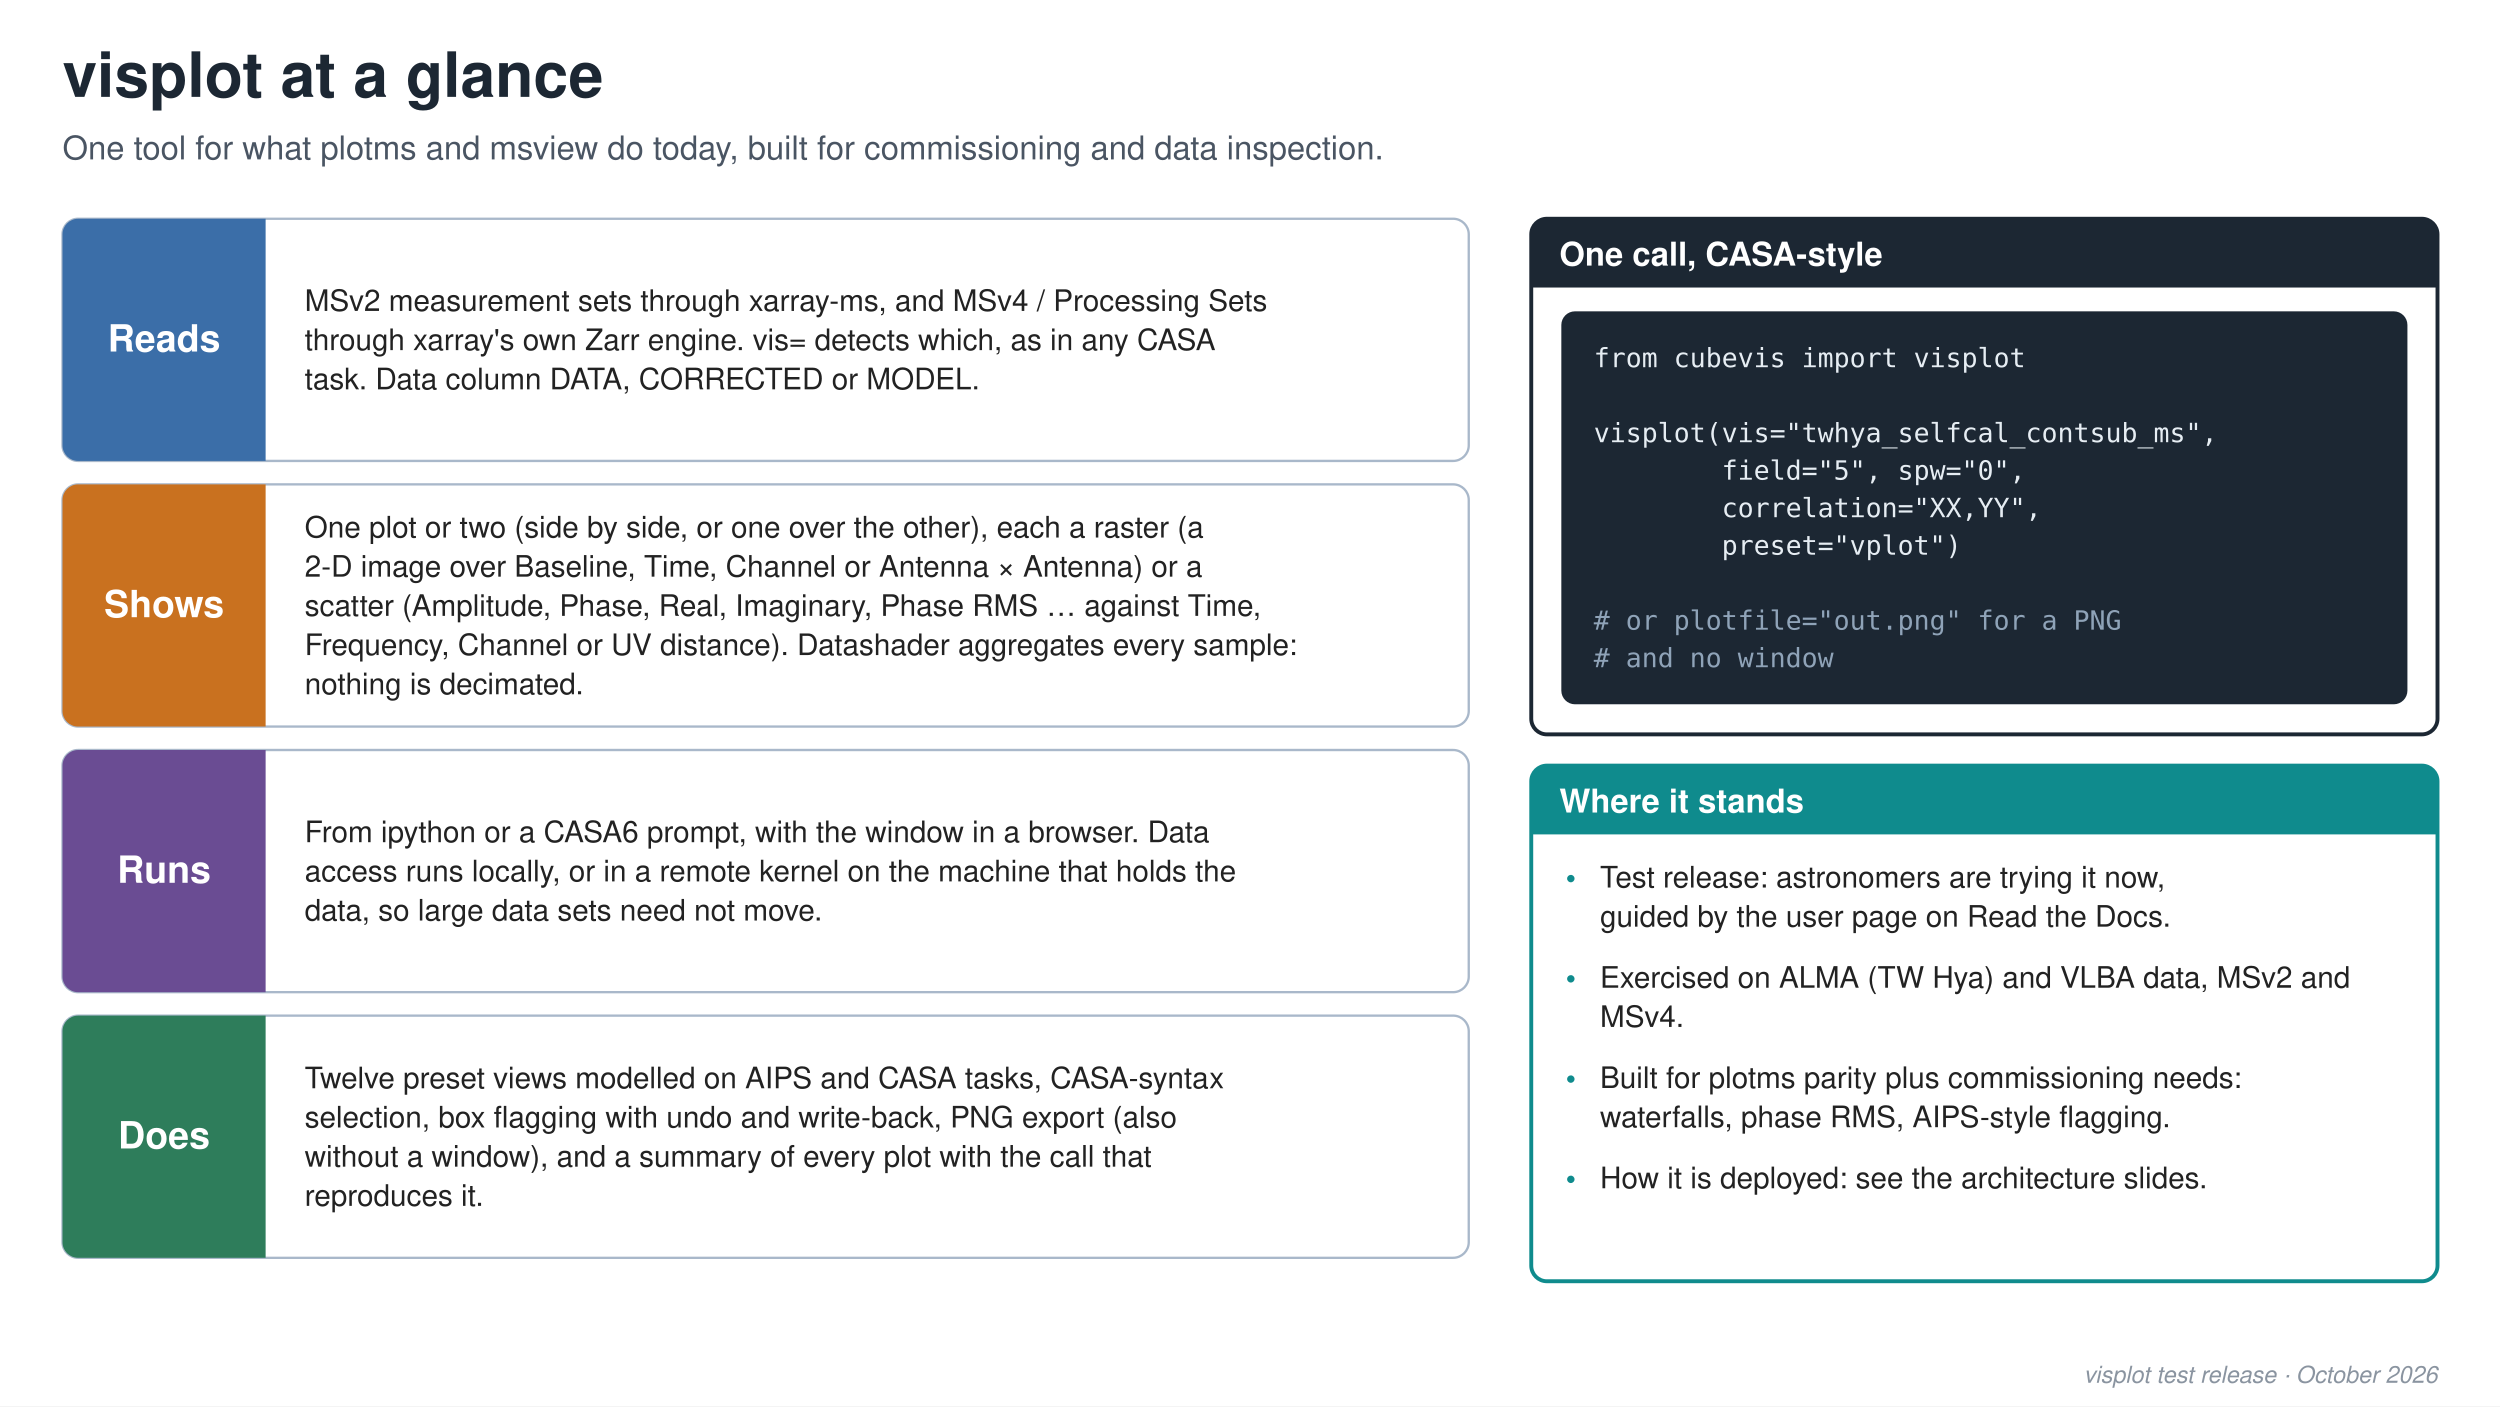
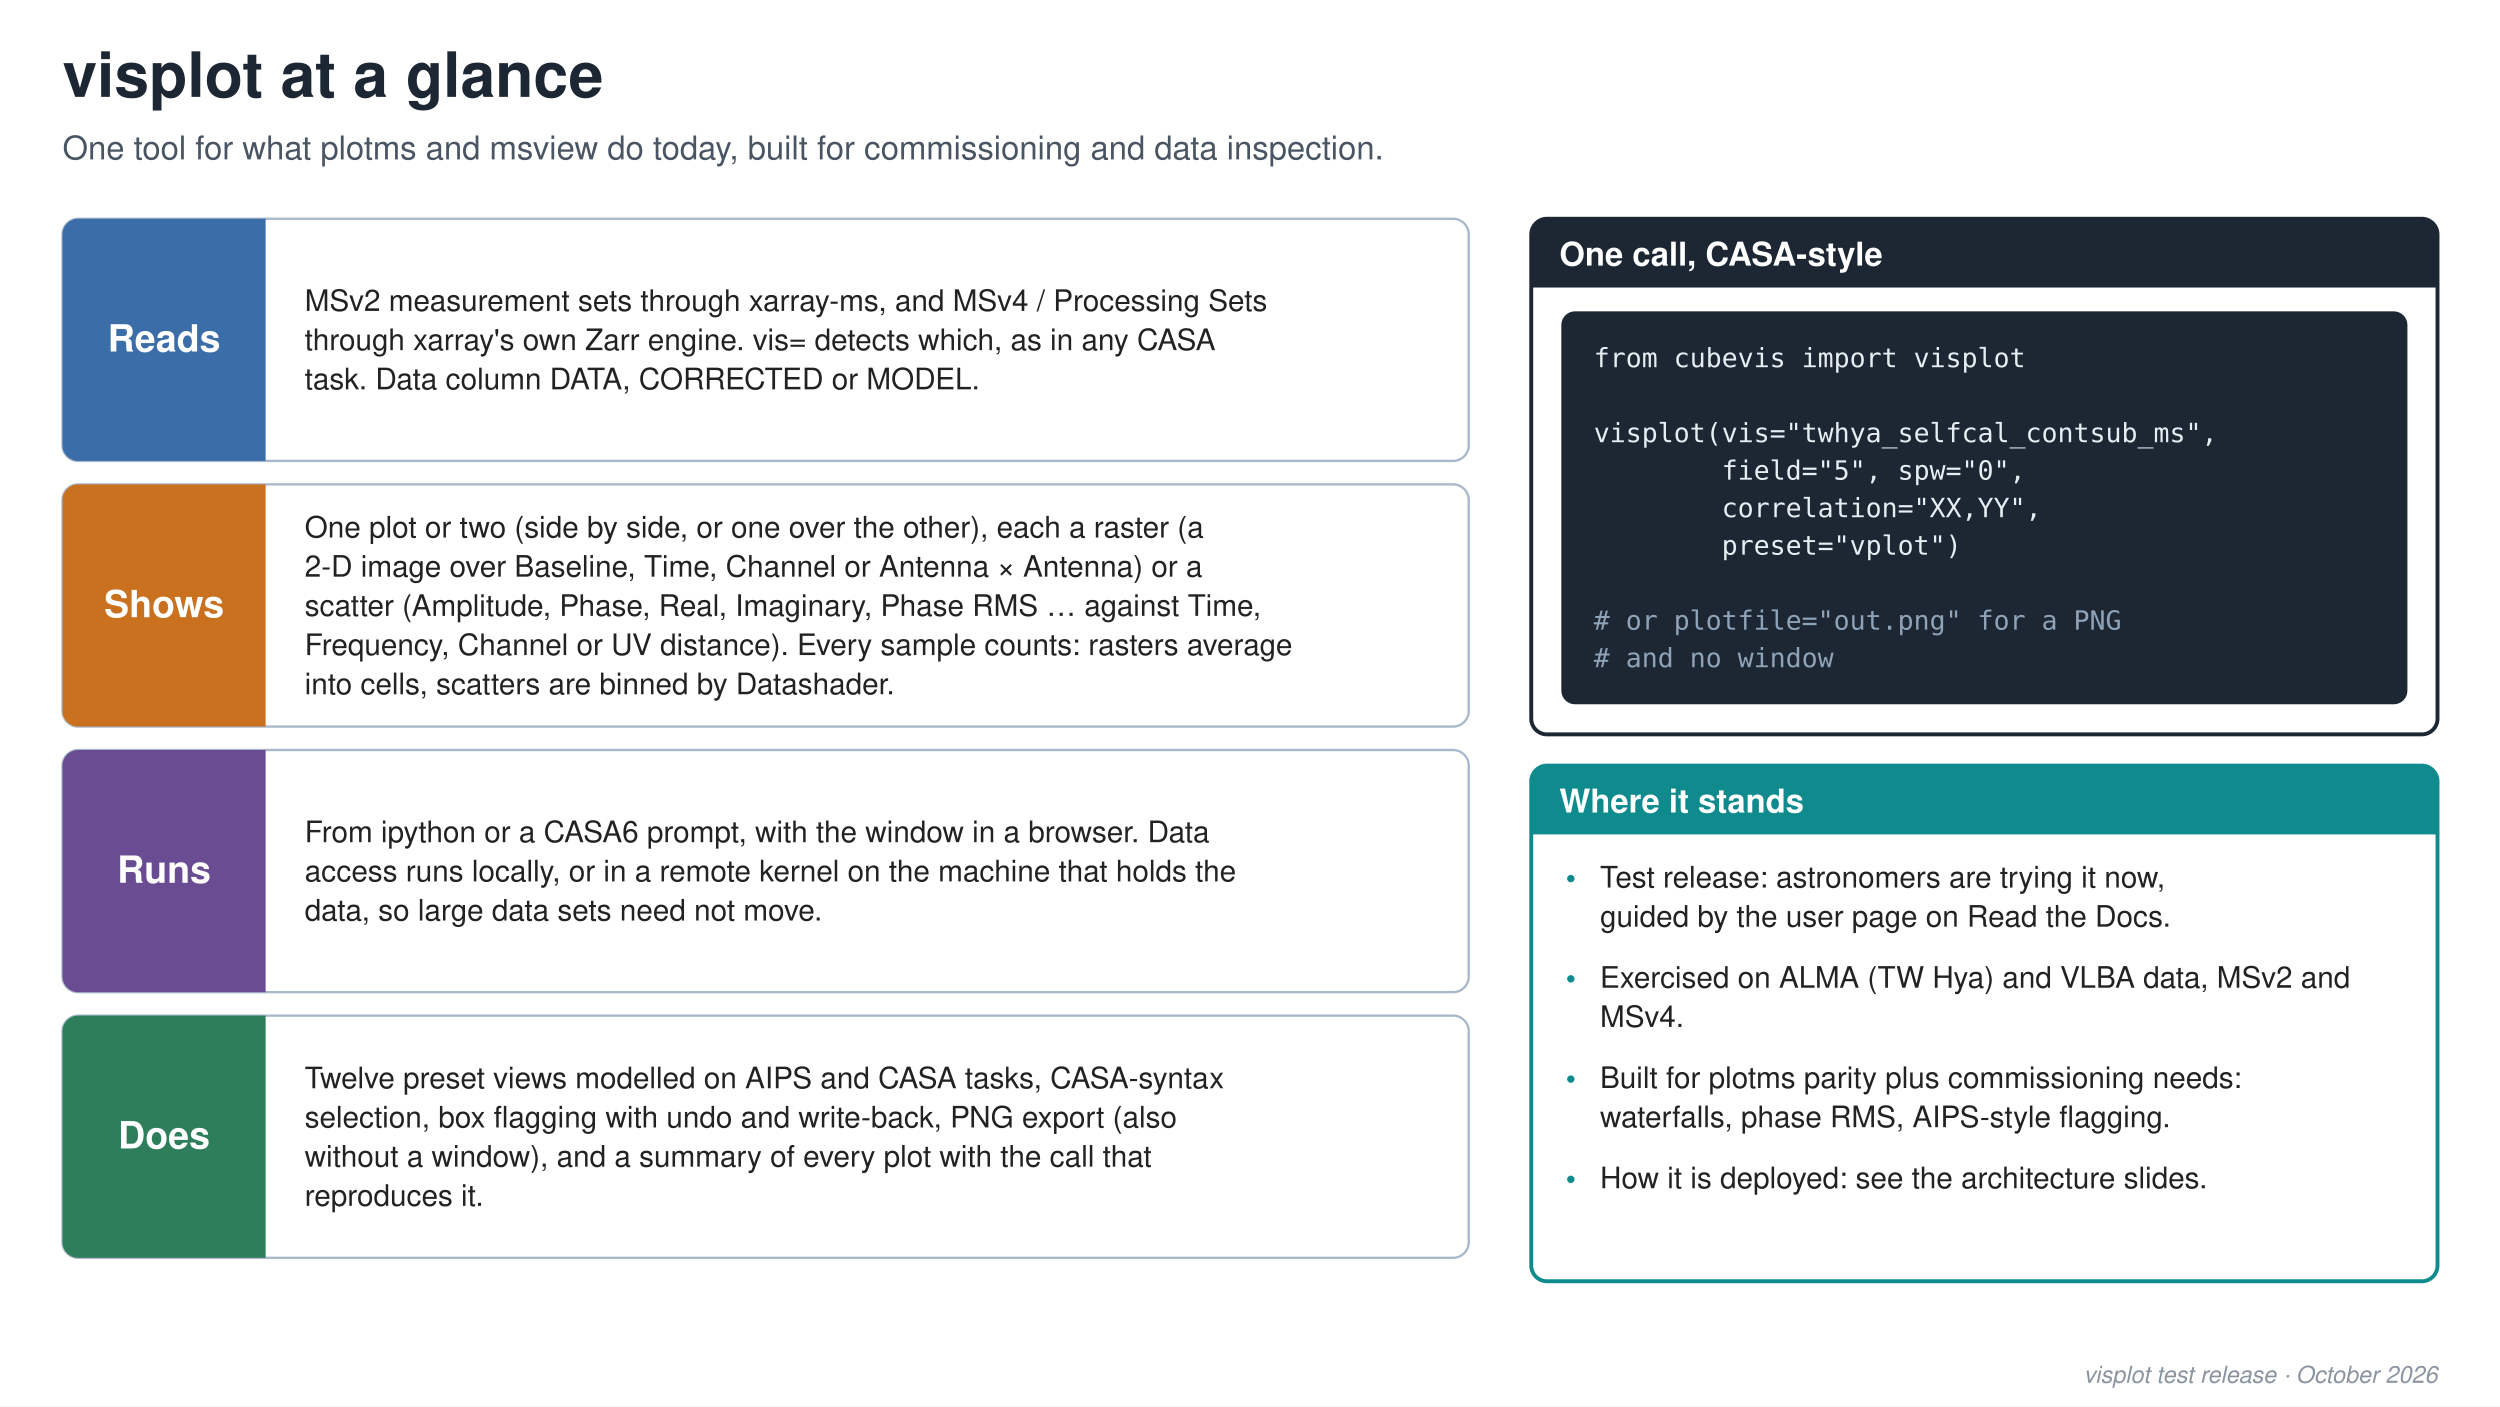
<svg xmlns="http://www.w3.org/2000/svg" viewBox="0 0 1600 900" width="100%" height="100%">
  <rect width="1600" height="900" fill="white" />
  <rect x="40" y="140" width="900" height="155" rx="10" fill="white" stroke="#A9B8CA" stroke-width="1.5" />
  <path d="M40 150 a10 10 0 0 1 10 -10 H170 V295 H50 a10 10 0 0 1 -10 -10 Z" fill="#3B6EA8" />
  <text x="105" y="225" font-family="Helvetica, Arial, sans-serif" font-size="24" font-weight="bold" fill="white" text-anchor="middle" xml:space="preserve">Reads</text>
  <text x="195" y="199.0" font-family="Helvetica, Arial, sans-serif" font-size="19" font-weight="normal" fill="#222" text-anchor="start" xml:space="preserve">MSv2 measurement sets through xarray-ms, and MSv4 / Processing Sets</text>
  <text x="195" y="224.08" font-family="Helvetica, Arial, sans-serif" font-size="19" font-weight="normal" fill="#222" text-anchor="start" xml:space="preserve">through xarray's own Zarr engine. vis= detects which, as in any CASA</text>
  <text x="195" y="249.16" font-family="Helvetica, Arial, sans-serif" font-size="19" font-weight="normal" fill="#222" text-anchor="start" xml:space="preserve">task. Data column DATA, CORRECTED or MODEL.</text>
  <rect x="40" y="310" width="900" height="155" rx="10" fill="white" stroke="#A9B8CA" stroke-width="1.5" />
  <path d="M40 320 a10 10 0 0 1 10 -10 H170 V465 H50 a10 10 0 0 1 -10 -10 Z" fill="#C9711F" />
  <text x="105" y="395" font-family="Helvetica, Arial, sans-serif" font-size="24" font-weight="bold" fill="white" text-anchor="middle" xml:space="preserve">Shows</text>
  <text x="195" y="344.0" font-family="Helvetica, Arial, sans-serif" font-size="19" font-weight="normal" fill="#222" text-anchor="start" xml:space="preserve">One plot or two (side by side, or one over the other), each a raster (a</text>
  <text x="195" y="369.08" font-family="Helvetica, Arial, sans-serif" font-size="19" font-weight="normal" fill="#222" text-anchor="start" xml:space="preserve">2-D image over Baseline, Time, Channel or Antenna × Antenna) or a</text>
  <text x="195" y="394.16" font-family="Helvetica, Arial, sans-serif" font-size="19" font-weight="normal" fill="#222" text-anchor="start" xml:space="preserve">scatter (Amplitude, Phase, Real, Imaginary, Phase RMS … against Time,</text>
-   <text x="195" y="419.24" font-family="Helvetica, Arial, sans-serif" font-size="19" font-weight="normal" fill="#222" text-anchor="start" xml:space="preserve">Frequency, Channel or UV distance). Datashader aggregates every sample:</text>
-   <text x="195" y="444.32" font-family="Helvetica, Arial, sans-serif" font-size="19" font-weight="normal" fill="#222" text-anchor="start" xml:space="preserve">nothing is decimated.</text>
+   <text x="195" y="419.24" font-family="Helvetica, Arial, sans-serif" font-size="19" font-weight="normal" fill="#222" text-anchor="start" xml:space="preserve">Frequency, Channel or UV distance). Every sample counts: rasters average</text>
+   <text x="195" y="444.32" font-family="Helvetica, Arial, sans-serif" font-size="19" font-weight="normal" fill="#222" text-anchor="start" xml:space="preserve">into cells, scatters are binned by Datashader.</text>
  <rect x="40" y="480" width="900" height="155" rx="10" fill="white" stroke="#A9B8CA" stroke-width="1.5" />
  <path d="M40 490 a10 10 0 0 1 10 -10 H170 V635 H50 a10 10 0 0 1 -10 -10 Z" fill="#6A4C93" />
  <text x="105" y="565" font-family="Helvetica, Arial, sans-serif" font-size="24" font-weight="bold" fill="white" text-anchor="middle" xml:space="preserve">Runs</text>
  <text x="195" y="539.0" font-family="Helvetica, Arial, sans-serif" font-size="19" font-weight="normal" fill="#222" text-anchor="start" xml:space="preserve">From ipython or a CASA6 prompt, with the window in a browser. Data</text>
  <text x="195" y="564.08" font-family="Helvetica, Arial, sans-serif" font-size="19" font-weight="normal" fill="#222" text-anchor="start" xml:space="preserve">access runs locally, or in a remote kernel on the machine that holds the</text>
  <text x="195" y="589.16" font-family="Helvetica, Arial, sans-serif" font-size="19" font-weight="normal" fill="#222" text-anchor="start" xml:space="preserve">data, so large data sets need not move.</text>
  <rect x="40" y="650" width="900" height="155" rx="10" fill="white" stroke="#A9B8CA" stroke-width="1.5" />
  <path d="M40 660 a10 10 0 0 1 10 -10 H170 V805 H50 a10 10 0 0 1 -10 -10 Z" fill="#2E7D5B" />
  <text x="105" y="735" font-family="Helvetica, Arial, sans-serif" font-size="24" font-weight="bold" fill="white" text-anchor="middle" xml:space="preserve">Does</text>
  <text x="195" y="696.5" font-family="Helvetica, Arial, sans-serif" font-size="19" font-weight="normal" fill="#222" text-anchor="start" xml:space="preserve">Twelve preset views modelled on AIPS and CASA tasks, CASA-syntax</text>
  <text x="195" y="721.58" font-family="Helvetica, Arial, sans-serif" font-size="19" font-weight="normal" fill="#222" text-anchor="start" xml:space="preserve">selection, box flagging with undo and write-back, PNG export (also</text>
  <text x="195" y="746.66" font-family="Helvetica, Arial, sans-serif" font-size="19" font-weight="normal" fill="#222" text-anchor="start" xml:space="preserve">without a window), and a summary of every plot with the call that</text>
  <text x="195" y="771.74" font-family="Helvetica, Arial, sans-serif" font-size="19" font-weight="normal" fill="#222" text-anchor="start" xml:space="preserve">reproduces it.</text>
  <rect x="980" y="140" width="580" height="330" rx="10" fill="white" stroke="#1C2733" stroke-width="2.5" />
  <path d="M980 184 V150 a10 10 0 0 1 10 -10 H1550 a10 10 0 0 1 10 10 V184 Z" fill="#1C2733" />
  <text x="998" y="170" font-family="Helvetica, Arial, sans-serif" font-size="21" font-weight="bold" fill="white" text-anchor="start" xml:space="preserve">One call, CASA-style</text>
  <rect x="1000" y="200" width="540" height="250" rx="8" fill="#1C2733" stroke="#1C2733" stroke-width="1.5" />
  <text x="1020" y="235" font-family="monospace" font-size="17" font-weight="normal" fill="#E6EDF3" text-anchor="start" xml:space="preserve">from cubevis import visplot</text>
  <text x="1020" y="259" font-family="monospace" font-size="17" font-weight="normal" fill="#E6EDF3" text-anchor="start" xml:space="preserve" />
  <text x="1020" y="283" font-family="monospace" font-size="17" font-weight="normal" fill="#E6EDF3" text-anchor="start" xml:space="preserve">visplot(vis="twhya_selfcal_contsub_ms",</text>
  <text x="1020" y="307" font-family="monospace" font-size="17" font-weight="normal" fill="#E6EDF3" text-anchor="start" xml:space="preserve">        field="5", spw="0",</text>
  <text x="1020" y="331" font-family="monospace" font-size="17" font-weight="normal" fill="#E6EDF3" text-anchor="start" xml:space="preserve">        correlation="XX,YY",</text>
  <text x="1020" y="355" font-family="monospace" font-size="17" font-weight="normal" fill="#E6EDF3" text-anchor="start" xml:space="preserve">        preset="vplot")</text>
  <text x="1020" y="379" font-family="monospace" font-size="17" font-weight="normal" fill="#E6EDF3" text-anchor="start" xml:space="preserve" />
  <text x="1020" y="403" font-family="monospace" font-size="17" font-weight="normal" fill="#8FA3B8" text-anchor="start" xml:space="preserve"># or plotfile="out.png" for a PNG</text>
  <text x="1020" y="427" font-family="monospace" font-size="17" font-weight="normal" fill="#8FA3B8" text-anchor="start" xml:space="preserve"># and no window</text>
  <rect x="980" y="490" width="580" height="330" rx="10" fill="white" stroke="#0F8B8D" stroke-width="2.5" />
  <path d="M980 534 V500 a10 10 0 0 1 10 -10 H1550 a10 10 0 0 1 10 10 V534 Z" fill="#0F8B8D" />
  <text x="998" y="520" font-family="Helvetica, Arial, sans-serif" font-size="21" font-weight="bold" fill="white" text-anchor="start" xml:space="preserve">Where it stands</text>
  <text x="1002" y="568" font-family="Helvetica, Arial, sans-serif" font-size="19" font-weight="bold" fill="#0F8B8D" text-anchor="start" xml:space="preserve">•</text>
  <text x="1024" y="568" font-family="Helvetica, Arial, sans-serif" font-size="19" font-weight="normal" fill="#222" text-anchor="start" xml:space="preserve">Test release: astronomers are trying it now,</text>
  <text x="1024" y="593.08" font-family="Helvetica, Arial, sans-serif" font-size="19" font-weight="normal" fill="#222" text-anchor="start" xml:space="preserve">guided by the user page on Read the Docs.</text>
  <text x="1002" y="632.16" font-family="Helvetica, Arial, sans-serif" font-size="19" font-weight="bold" fill="#0F8B8D" text-anchor="start" xml:space="preserve">•</text>
  <text x="1024" y="632.16" font-family="Helvetica, Arial, sans-serif" font-size="19" font-weight="normal" fill="#222" text-anchor="start" xml:space="preserve">Exercised on ALMA (TW Hya) and VLBA data, MSv2 and</text>
  <text x="1024" y="657.24" font-family="Helvetica, Arial, sans-serif" font-size="19" font-weight="normal" fill="#222" text-anchor="start" xml:space="preserve">MSv4.</text>
  <text x="1002" y="696.32" font-family="Helvetica, Arial, sans-serif" font-size="19" font-weight="bold" fill="#0F8B8D" text-anchor="start" xml:space="preserve">•</text>
  <text x="1024" y="696.32" font-family="Helvetica, Arial, sans-serif" font-size="19" font-weight="normal" fill="#222" text-anchor="start" xml:space="preserve">Built for plotms parity plus commissioning needs:</text>
  <text x="1024" y="721.4" font-family="Helvetica, Arial, sans-serif" font-size="19" font-weight="normal" fill="#222" text-anchor="start" xml:space="preserve">waterfalls, phase RMS, AIPS-style flagging.</text>
  <text x="1002" y="760.48" font-family="Helvetica, Arial, sans-serif" font-size="19" font-weight="bold" fill="#0F8B8D" text-anchor="start" xml:space="preserve">•</text>
  <text x="1024" y="760.48" font-family="Helvetica, Arial, sans-serif" font-size="19" font-weight="normal" fill="#222" text-anchor="start" xml:space="preserve">How it is deployed: see the architecture slides.</text>
  <text x="40" y="62" font-family="Helvetica, Arial, sans-serif" font-size="40" font-weight="bold" fill="#1C2733" text-anchor="start" xml:space="preserve">visplot at a glance</text>
  <text x="40" y="102" font-family="Helvetica, Arial, sans-serif" font-size="21" font-weight="normal" fill="#4A5563" text-anchor="start" xml:space="preserve">One tool for what plotms and msview do today, built for commissioning and data inspection.</text>
  <text x="1560" y="885" font-family="Helvetica, Arial, sans-serif" font-size="15" font-weight="normal" fill="#8A94A0" text-anchor="end" font-style="italic" xml:space="preserve">visplot test release · October 2026</text>
</svg>
